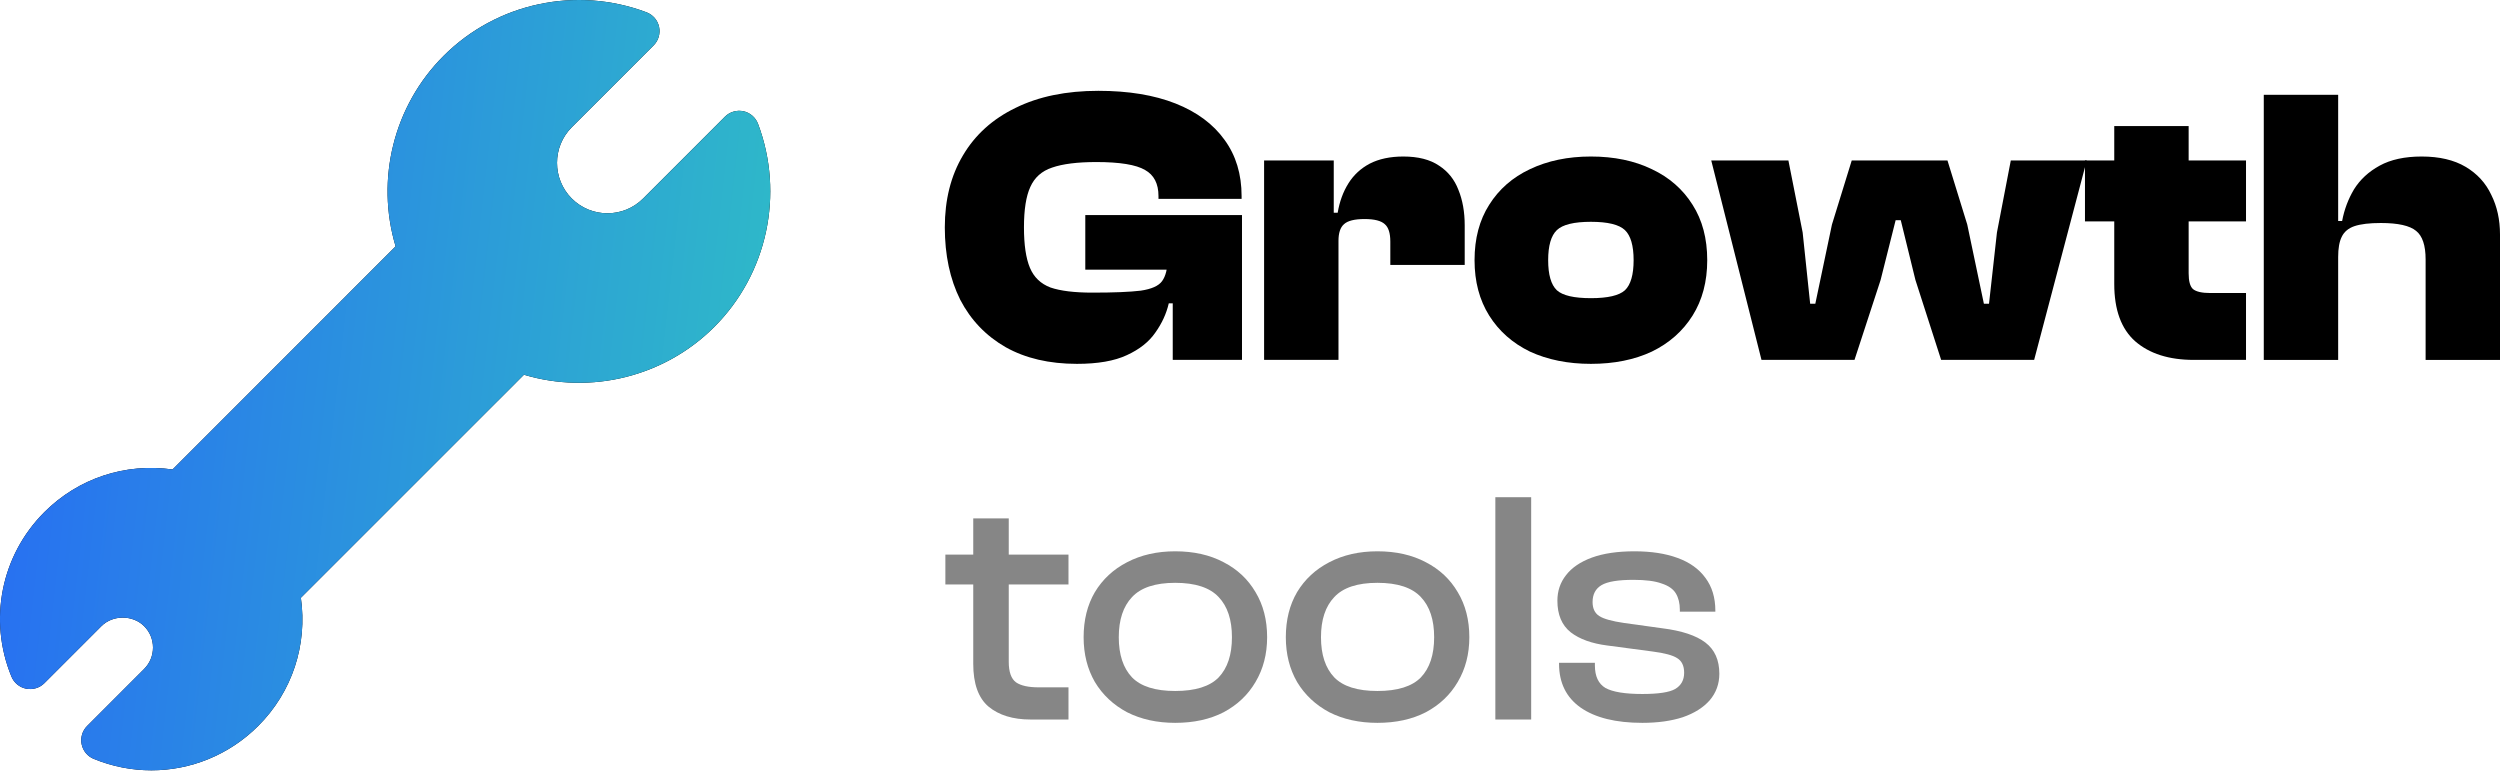
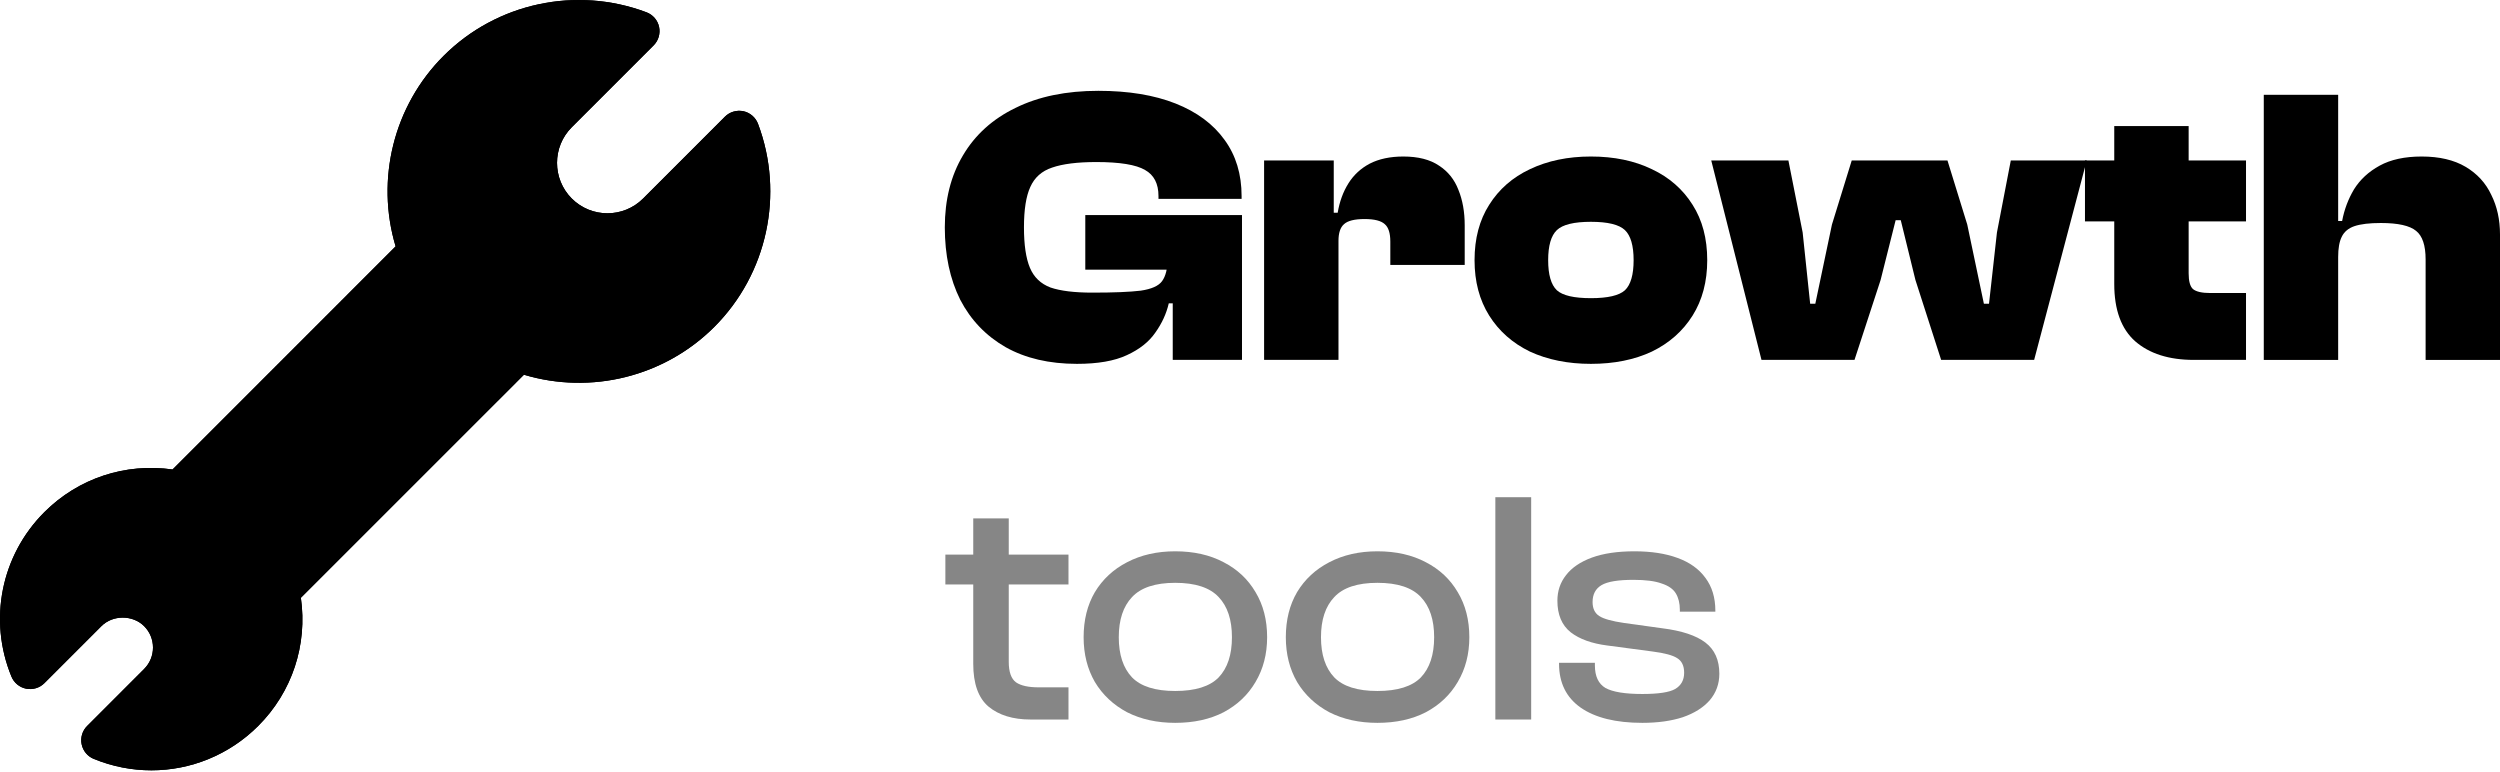
<svg xmlns="http://www.w3.org/2000/svg" width="94" height="29" viewBox="0 0 94 29" fill="none">
  <path d="M94 13.533H91.203V9.753C91.203 9.228 91.084 8.871 90.846 8.682C90.608 8.484 90.166 8.385 89.522 8.385C89.095 8.385 88.763 8.424 88.525 8.504C88.297 8.583 88.138 8.717 88.049 8.905C87.959 9.084 87.915 9.337 87.915 9.664H87.573V8.31H88.064C88.143 7.884 88.292 7.487 88.51 7.12C88.738 6.753 89.06 6.455 89.477 6.227C89.894 5.999 90.419 5.885 91.054 5.885C91.719 5.885 92.269 6.014 92.706 6.272C93.142 6.53 93.464 6.882 93.673 7.328C93.891 7.765 94 8.261 94 8.816V13.533ZM87.915 13.533H85.118V3.564H87.915V13.533Z" fill="black" />
  <path d="M84.45 13.532H82.486C81.554 13.532 80.82 13.299 80.284 12.833C79.758 12.367 79.496 11.648 79.496 10.676V4.739H82.293V10.274C82.293 10.572 82.347 10.77 82.456 10.869C82.575 10.968 82.794 11.018 83.111 11.018H84.45V13.532ZM84.45 8.325H78.395V6.034H84.45V8.325Z" fill="black" />
  <path d="M69.729 13.532H66.232L64.343 6.034H67.244L67.78 8.742L68.062 11.42H68.256L68.881 8.444L69.625 6.034H73.225L73.969 8.444L74.594 11.42H74.787L75.085 8.742L75.606 6.034H78.462L76.484 13.532H72.987L72.02 10.527L71.469 8.28H71.276L70.711 10.527L69.729 13.532Z" fill="black" />
  <path d="M59.818 13.681C58.955 13.681 58.191 13.527 57.526 13.22C56.872 12.902 56.361 12.451 55.994 11.866C55.627 11.281 55.443 10.586 55.443 9.783C55.443 8.97 55.627 8.275 55.994 7.7C56.361 7.115 56.872 6.669 57.526 6.361C58.191 6.044 58.955 5.885 59.818 5.885C60.69 5.885 61.454 6.044 62.109 6.361C62.763 6.669 63.274 7.115 63.641 7.7C64.008 8.275 64.192 8.97 64.192 9.783C64.192 10.586 64.008 11.281 63.641 11.866C63.274 12.451 62.763 12.902 62.109 13.22C61.454 13.527 60.69 13.681 59.818 13.681ZM59.818 11.211C60.452 11.211 60.879 11.112 61.097 10.914C61.315 10.706 61.424 10.329 61.424 9.783C61.424 9.238 61.315 8.861 61.097 8.652C60.879 8.444 60.452 8.34 59.818 8.34C59.183 8.34 58.756 8.444 58.538 8.652C58.32 8.861 58.211 9.238 58.211 9.783C58.211 10.329 58.32 10.706 58.538 10.914C58.756 11.112 59.183 11.211 59.818 11.211Z" fill="black" />
  <path d="M50.327 13.532H47.53V6.034H50.149V8.176L50.327 8.251V13.532ZM50.327 9.054H49.806V7.998H50.297C50.367 7.581 50.501 7.214 50.699 6.897C50.898 6.579 51.165 6.331 51.502 6.153C51.85 5.974 52.271 5.885 52.767 5.885C53.323 5.885 53.769 5.999 54.106 6.227C54.443 6.445 54.686 6.748 54.835 7.135C54.994 7.522 55.073 7.968 55.073 8.474V9.962H52.276V9.084C52.276 8.766 52.207 8.548 52.068 8.429C51.929 8.3 51.676 8.236 51.309 8.236C50.932 8.236 50.674 8.3 50.535 8.429C50.397 8.548 50.327 8.757 50.327 9.054Z" fill="black" />
  <path d="M40.495 13.681C39.453 13.681 38.56 13.473 37.816 13.056C37.072 12.63 36.502 12.035 36.105 11.271C35.719 10.497 35.525 9.59 35.525 8.548C35.525 7.507 35.753 6.604 36.209 5.84C36.666 5.067 37.325 4.472 38.188 4.055C39.051 3.629 40.088 3.415 41.298 3.415C42.429 3.415 43.396 3.574 44.199 3.891C45.002 4.209 45.617 4.665 46.044 5.26C46.471 5.845 46.684 6.55 46.684 7.373V7.477H43.559V7.373C43.559 6.907 43.391 6.579 43.053 6.391C42.716 6.193 42.106 6.093 41.224 6.093C40.509 6.093 39.954 6.163 39.557 6.302C39.17 6.431 38.898 6.674 38.739 7.031C38.58 7.378 38.501 7.884 38.501 8.548C38.501 9.203 38.575 9.709 38.724 10.066C38.873 10.423 39.131 10.671 39.498 10.81C39.874 10.939 40.4 11.003 41.075 11.003C41.878 11.003 42.483 10.978 42.89 10.929C43.297 10.869 43.564 10.75 43.693 10.572C43.832 10.383 43.902 10.096 43.902 9.709V9.158L46.699 9.099V9.307L44.273 11.405H43.946C43.857 11.792 43.688 12.159 43.44 12.506C43.202 12.853 42.845 13.136 42.369 13.354C41.903 13.572 41.278 13.681 40.495 13.681ZM46.699 13.532H44.095V10.691L43.902 10.378V8.221H46.699V13.532ZM46.699 10.14H40.807V8.087H46.699V10.14Z" fill="black" />
  <path d="M61.752 27.179C60.754 27.179 59.98 26.988 59.431 26.605C58.891 26.223 58.62 25.674 58.62 24.958V24.921H59.968V25.021C59.968 25.428 60.101 25.711 60.367 25.869C60.642 26.019 61.103 26.094 61.752 26.094C62.359 26.094 62.771 26.031 62.987 25.906C63.212 25.773 63.324 25.57 63.324 25.295C63.324 25.037 63.237 24.854 63.062 24.746C62.896 24.638 62.588 24.555 62.139 24.497L60.442 24.272C59.851 24.197 59.39 24.031 59.057 23.773C58.724 23.507 58.558 23.112 58.558 22.587C58.558 22.221 58.666 21.901 58.882 21.627C59.099 21.344 59.423 21.124 59.856 20.965C60.288 20.808 60.821 20.729 61.453 20.729C62.085 20.729 62.626 20.812 63.075 20.978C63.532 21.144 63.882 21.394 64.123 21.727C64.372 22.059 64.497 22.471 64.497 22.962V22.999H63.162V22.924C63.162 22.683 63.112 22.479 63.012 22.313C62.913 22.147 62.734 22.022 62.476 21.939C62.226 21.847 61.873 21.802 61.415 21.802C60.841 21.802 60.442 21.868 60.217 22.001C59.993 22.134 59.881 22.346 59.881 22.637C59.881 22.879 59.964 23.053 60.13 23.162C60.297 23.27 60.608 23.357 61.066 23.424L62.501 23.623C63.233 23.715 63.773 23.893 64.123 24.16C64.472 24.426 64.647 24.817 64.647 25.332C64.647 25.715 64.526 26.048 64.285 26.331C64.044 26.605 63.707 26.817 63.274 26.967C62.842 27.108 62.334 27.179 61.752 27.179Z" fill="#868686" />
  <path d="M57.572 27.054H56.225V18.695H57.572V27.054Z" fill="#868686" />
  <path d="M51.791 27.179C51.108 27.179 50.505 27.046 49.981 26.78C49.466 26.505 49.062 26.127 48.771 25.644C48.488 25.154 48.347 24.592 48.347 23.96C48.347 23.311 48.488 22.746 48.771 22.263C49.062 21.781 49.466 21.406 49.981 21.14C50.505 20.866 51.108 20.729 51.791 20.729C52.489 20.729 53.096 20.866 53.612 21.14C54.128 21.406 54.527 21.781 54.81 22.263C55.101 22.746 55.247 23.311 55.247 23.96C55.247 24.592 55.101 25.154 54.81 25.644C54.527 26.127 54.128 26.505 53.612 26.78C53.096 27.046 52.489 27.179 51.791 27.179ZM51.791 25.981C52.547 25.981 53.092 25.811 53.425 25.47C53.758 25.12 53.924 24.617 53.924 23.96C53.924 23.303 53.758 22.8 53.425 22.45C53.092 22.093 52.547 21.914 51.791 21.914C51.042 21.914 50.501 22.093 50.169 22.45C49.836 22.8 49.669 23.303 49.669 23.96C49.669 24.617 49.836 25.12 50.169 25.47C50.501 25.811 51.042 25.981 51.791 25.981Z" fill="#868686" />
  <path d="M44.187 27.179C43.505 27.179 42.902 27.046 42.378 26.78C41.862 26.505 41.459 26.127 41.168 25.644C40.885 25.154 40.744 24.592 40.744 23.96C40.744 23.311 40.885 22.746 41.168 22.263C41.459 21.781 41.862 21.406 42.378 21.14C42.902 20.866 43.505 20.729 44.187 20.729C44.886 20.729 45.493 20.866 46.009 21.14C46.525 21.406 46.924 21.781 47.207 22.263C47.498 22.746 47.644 23.311 47.644 23.96C47.644 24.592 47.498 25.154 47.207 25.644C46.924 26.127 46.525 26.505 46.009 26.78C45.493 27.046 44.886 27.179 44.187 27.179ZM44.187 25.981C44.944 25.981 45.489 25.811 45.822 25.47C46.155 25.12 46.321 24.617 46.321 23.96C46.321 23.303 46.155 22.8 45.822 22.45C45.489 22.093 44.944 21.914 44.187 21.914C43.439 21.914 42.898 22.093 42.565 22.45C42.233 22.8 42.066 23.303 42.066 23.96C42.066 24.617 42.233 25.12 42.565 25.47C42.898 25.811 43.439 25.981 44.187 25.981Z" fill="#868686" />
  <path d="M40.175 27.054H38.753C38.087 27.054 37.559 26.892 37.168 26.568C36.786 26.243 36.594 25.707 36.594 24.958V19.493H37.929V24.883C37.929 25.266 38.021 25.524 38.204 25.657C38.387 25.782 38.67 25.844 39.052 25.844H40.175V27.054ZM40.175 21.976H35.546V20.853H40.175V21.976Z" fill="#868686" />
  <path d="M28.502 4.656C28.411 4.416 28.204 4.237 27.953 4.182C27.702 4.13 27.439 4.205 27.257 4.388L24.18 7.465C23.441 8.204 22.238 8.204 21.499 7.465C20.76 6.725 20.76 5.522 21.499 4.784L24.576 1.707C24.758 1.525 24.835 1.263 24.782 1.012C24.728 0.76 24.549 0.553 24.308 0.462C21.662 -0.534 18.668 0.111 16.676 2.104C14.8 3.979 14.119 6.742 14.875 9.264L6.488 17.652C4.717 17.399 2.944 17.981 1.668 19.256C0.04 20.883 -0.446 23.311 0.43 25.44C0.527 25.674 0.734 25.845 0.983 25.895C1.232 25.943 1.489 25.867 1.668 25.688L3.812 23.544C4.24 23.115 4.99 23.115 5.42 23.544C5.863 23.988 5.863 24.709 5.42 25.152L3.276 27.297C3.096 27.476 3.019 27.733 3.069 27.981C3.118 28.23 3.29 28.438 3.524 28.534C4.227 28.823 4.963 28.964 5.693 28.964C7.17 28.964 8.618 28.385 9.708 27.296C10.985 26.02 11.567 24.248 11.313 22.476L19.7 14.09C22.223 14.847 24.985 14.165 26.861 12.289C28.852 10.295 29.497 7.3 28.502 4.656Z" fill="black" />
  <path d="M28.502 4.656C28.411 4.416 28.204 4.237 27.953 4.182C27.702 4.13 27.439 4.205 27.257 4.388L24.18 7.465C23.441 8.204 22.238 8.204 21.499 7.465C20.76 6.725 20.76 5.522 21.499 4.784L24.576 1.707C24.758 1.525 24.835 1.263 24.782 1.012C24.728 0.76 24.549 0.553 24.308 0.462C21.662 -0.534 18.668 0.111 16.676 2.104C14.8 3.979 14.119 6.742 14.875 9.264L6.488 17.652C4.717 17.399 2.944 17.981 1.668 19.256C0.04 20.883 -0.446 23.311 0.43 25.44C0.527 25.674 0.734 25.845 0.983 25.895C1.232 25.943 1.489 25.867 1.668 25.688L3.812 23.544C4.24 23.115 4.99 23.115 5.42 23.544C5.863 23.988 5.863 24.709 5.42 25.152L3.276 27.297C3.096 27.476 3.019 27.733 3.069 27.981C3.118 28.23 3.29 28.438 3.524 28.534C4.227 28.823 4.963 28.964 5.693 28.964C7.17 28.964 8.618 28.385 9.708 27.296C10.985 26.02 11.567 24.248 11.313 22.476L19.7 14.09C22.223 14.847 24.985 14.165 26.861 12.289C28.852 10.295 29.497 7.3 28.502 4.656Z" fill="url(#paint0_linear_3470_203)" />
  <defs>
    <linearGradient id="paint0_linear_3470_203" x1="-3.809" y1="-5.64789e-05" x2="43.944" y2="5.405" gradientUnits="userSpaceOnUse">
-       <stop stop-color="#2661FA" />
-       <stop offset="1" stop-color="#32DDB4" />
+       <stop stopColor="#2661FA" />
+       <stop offset="1" stopColor="#32DDB4" />
    </linearGradient>
  </defs>
</svg>
